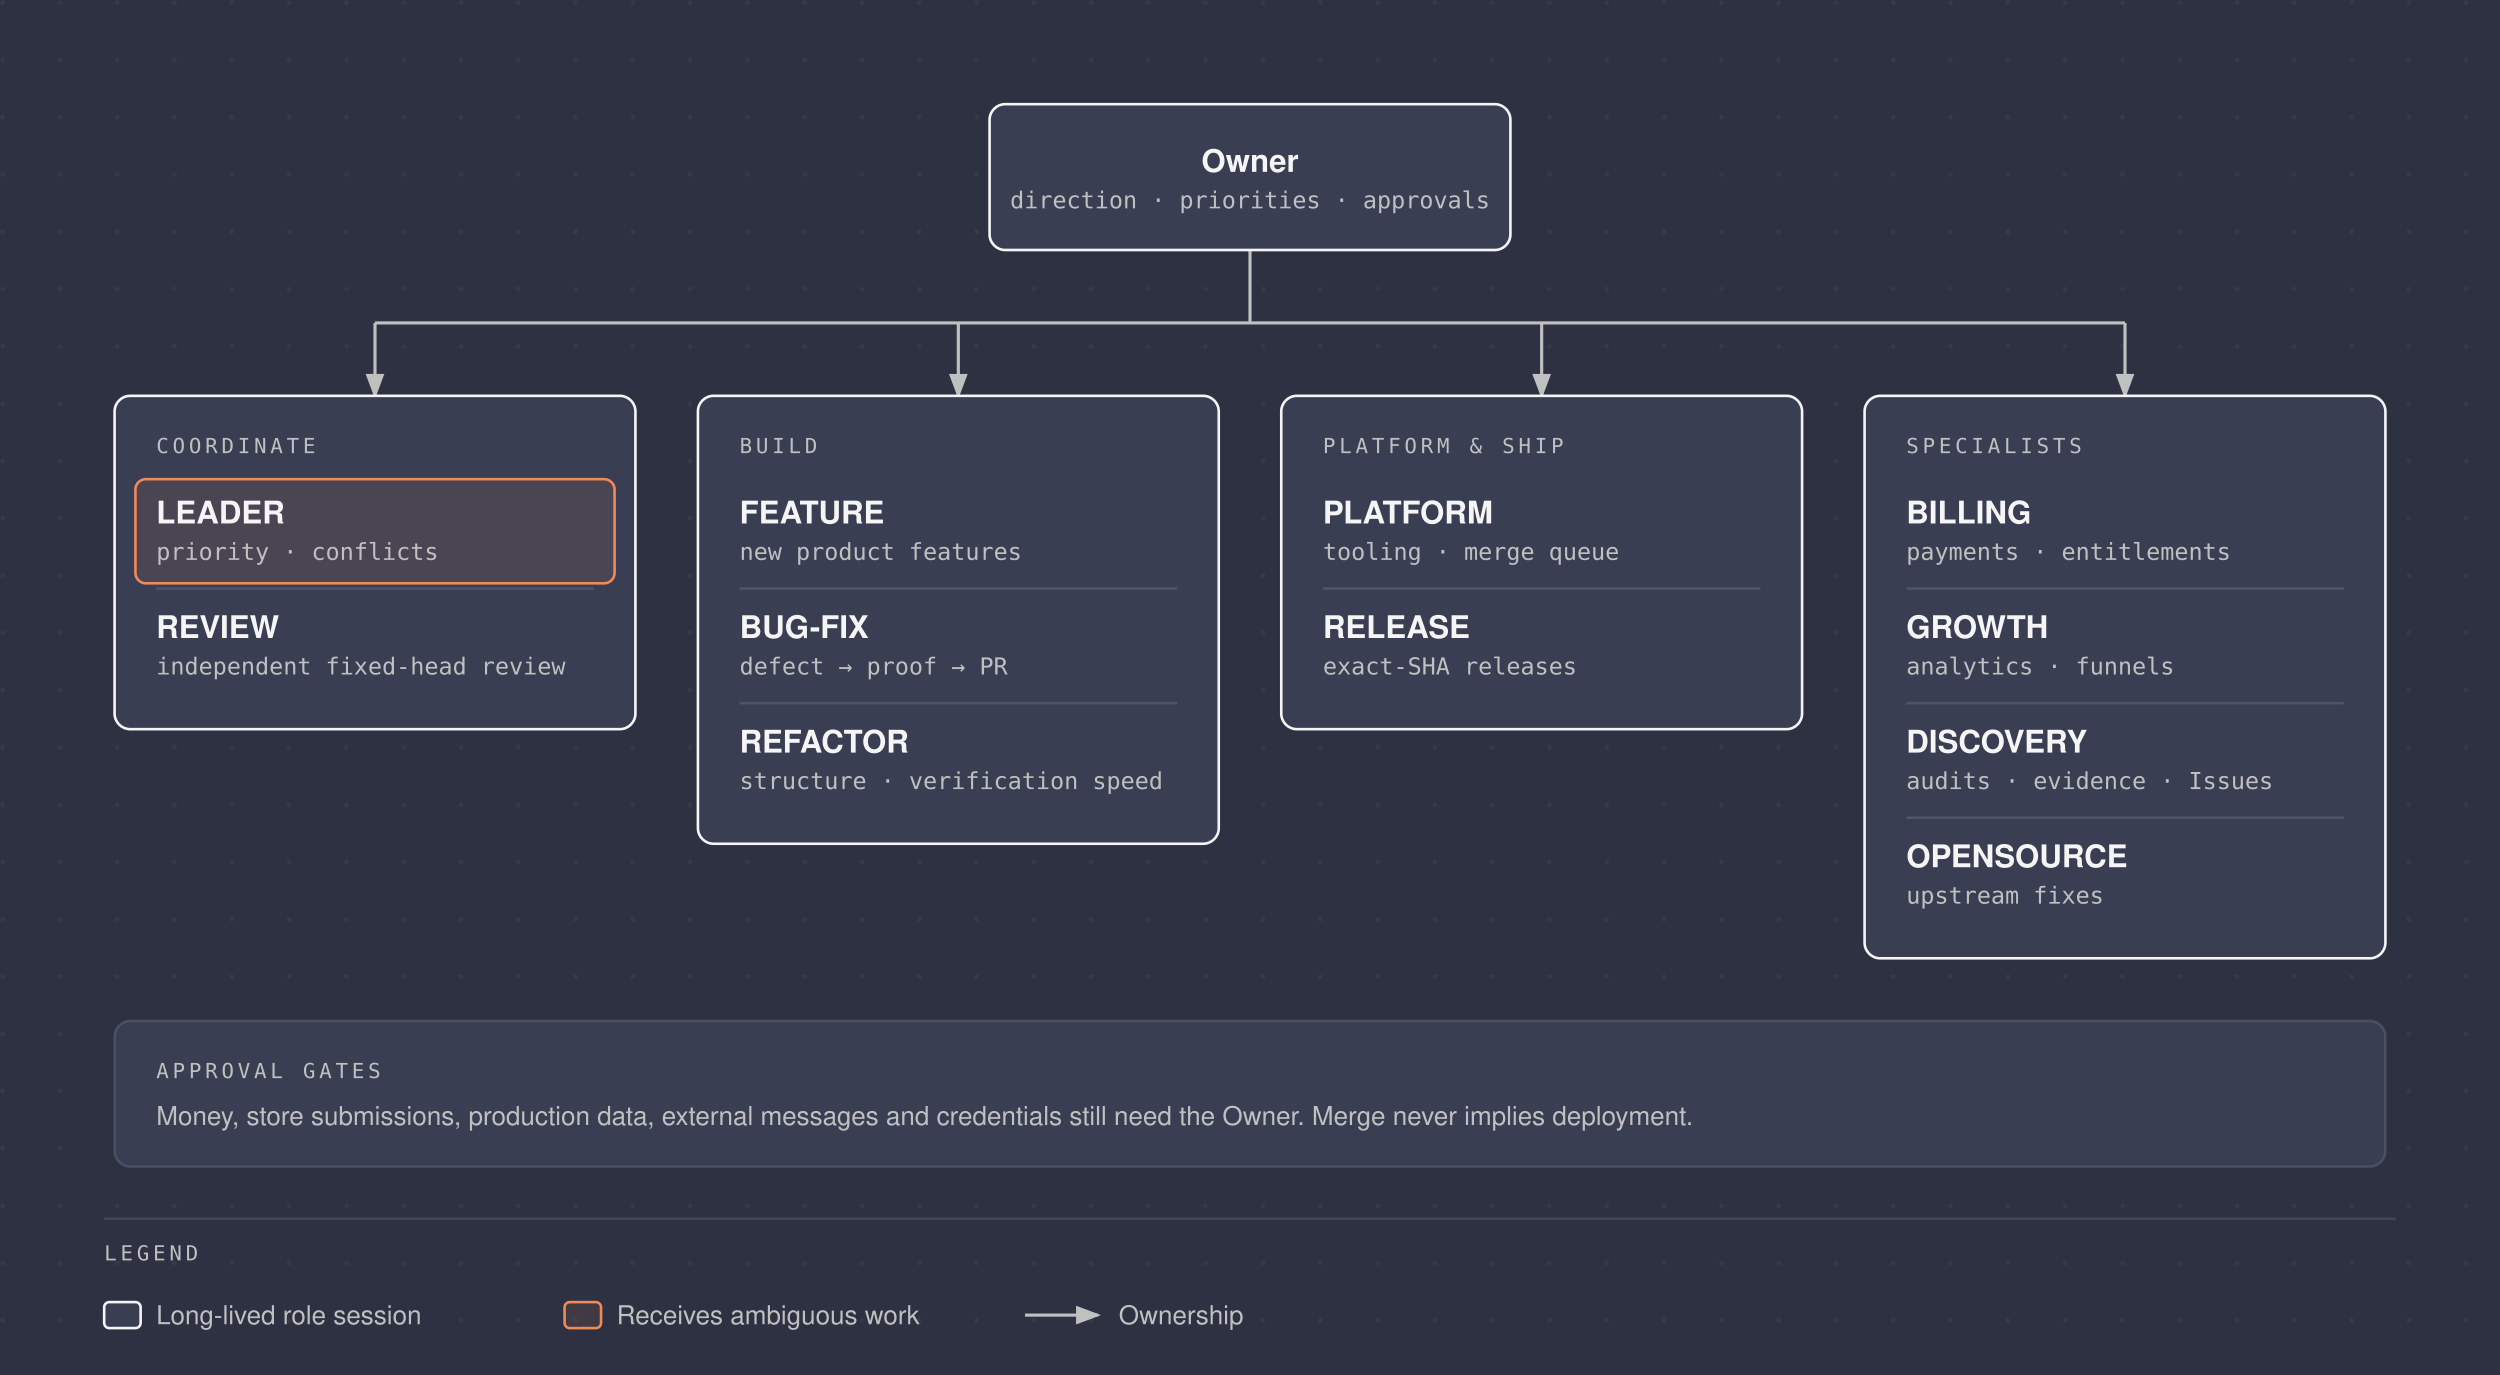
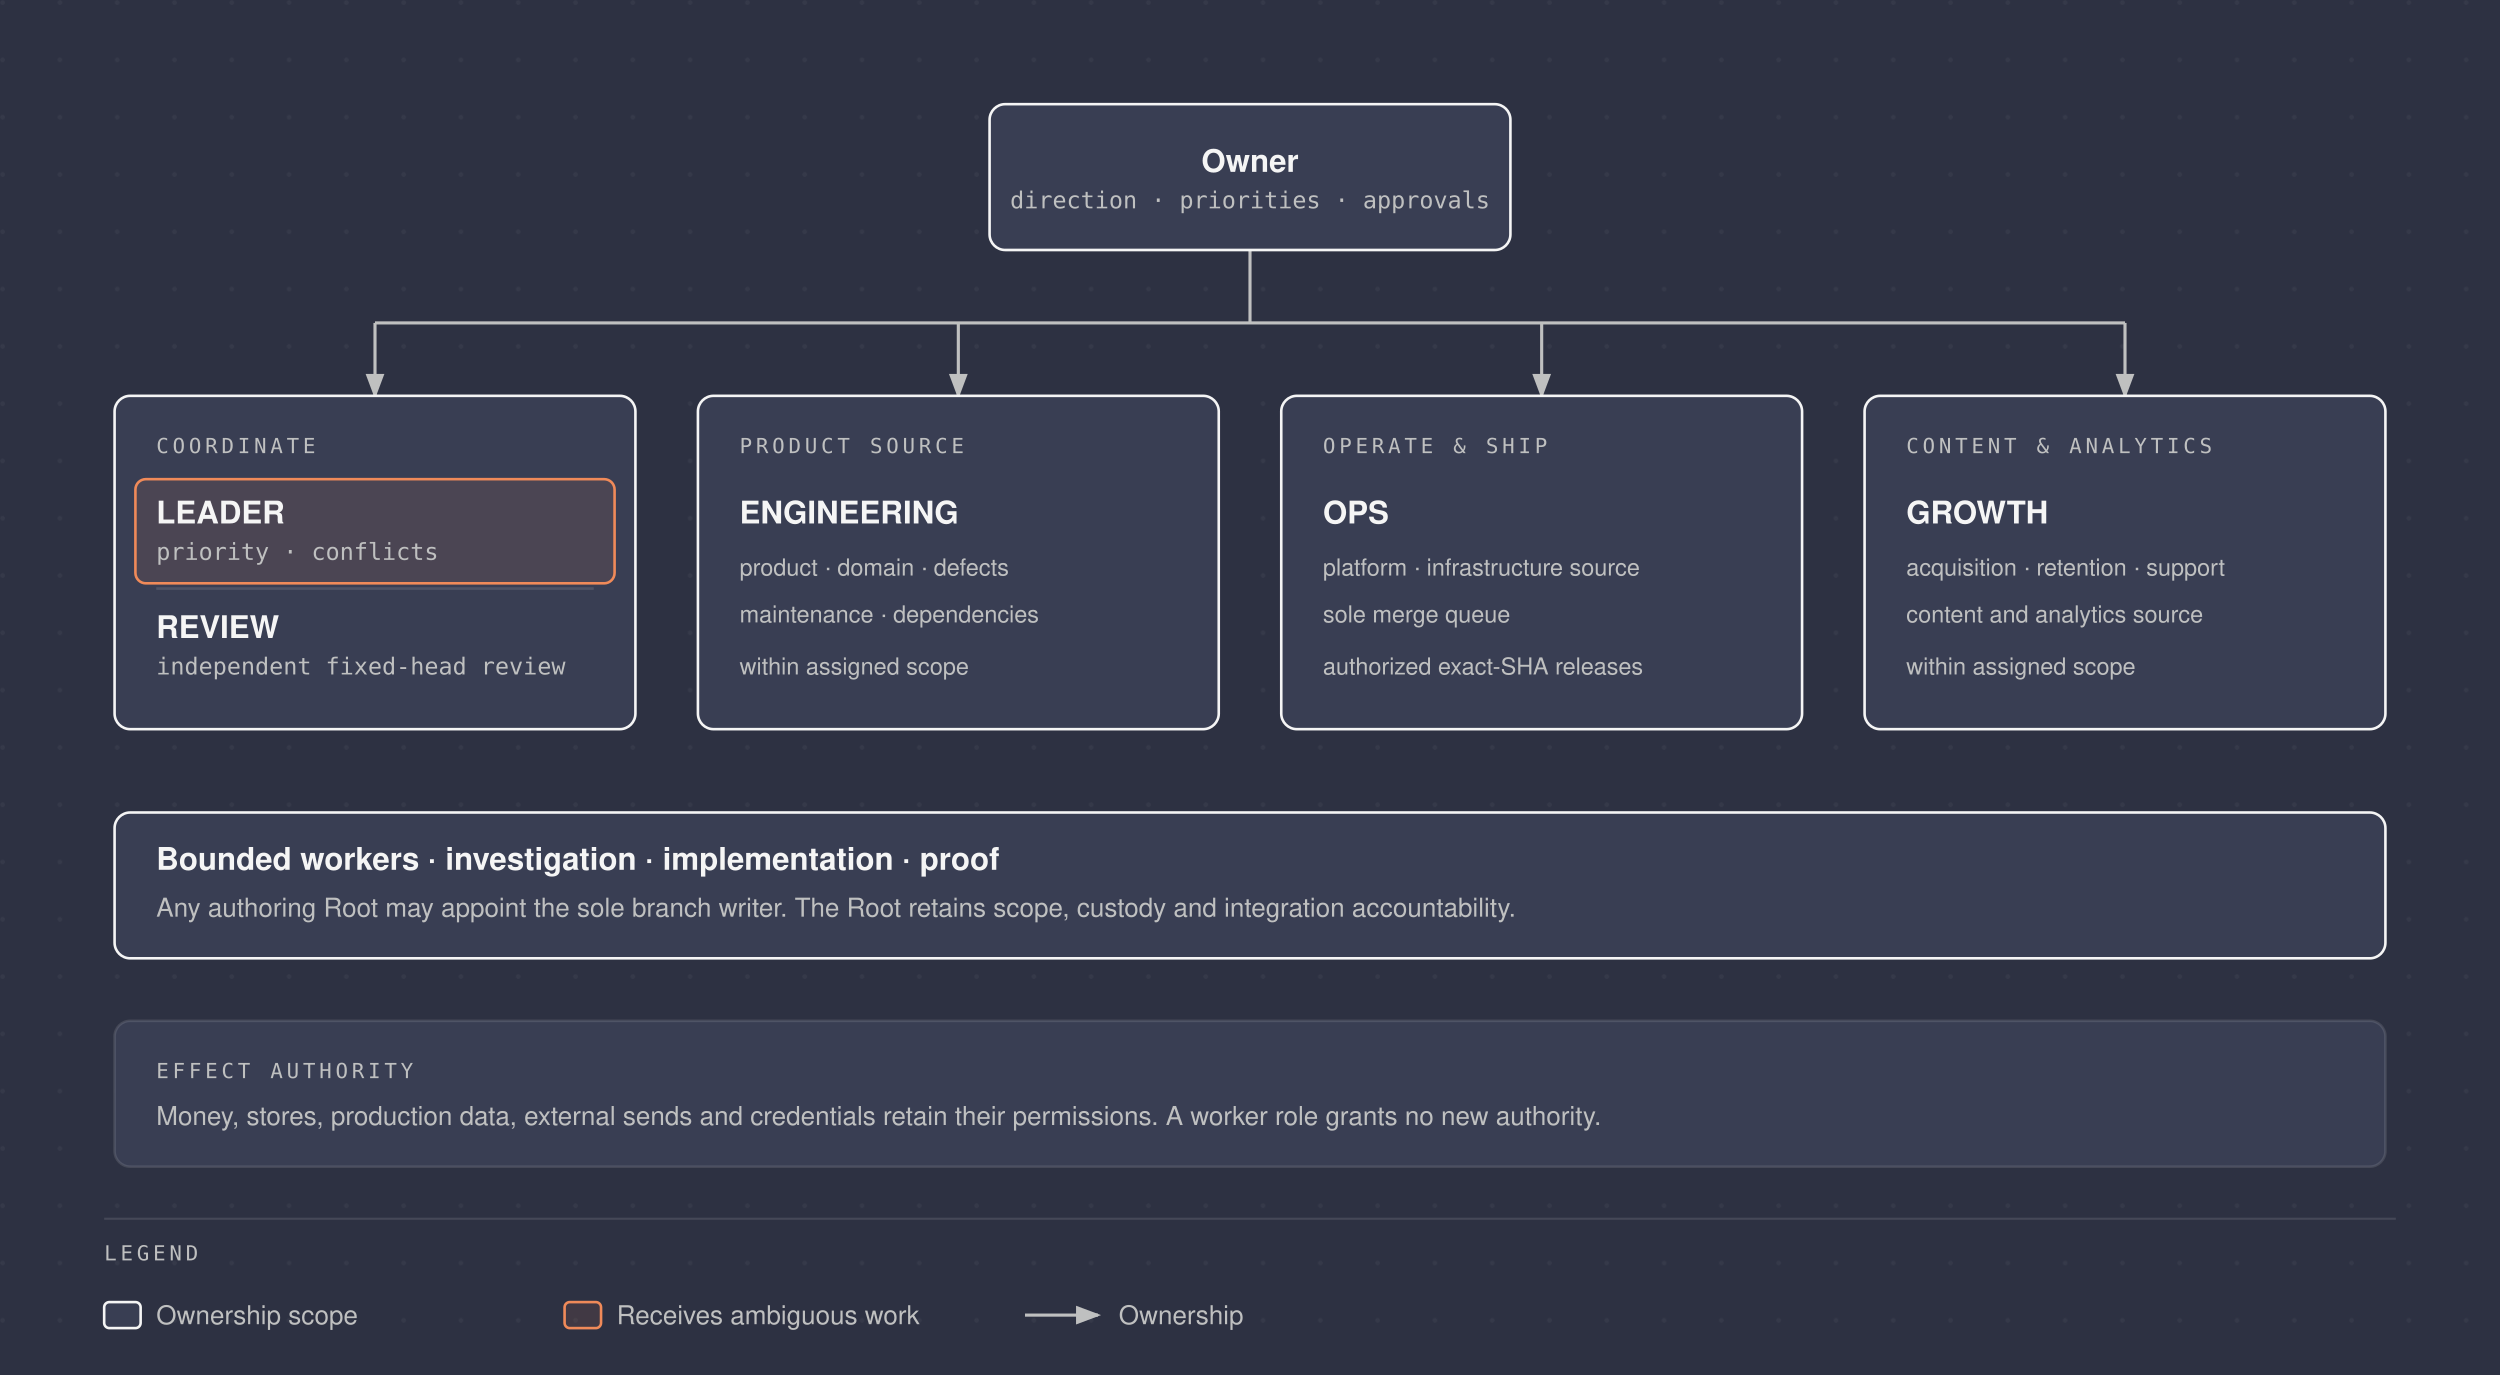
- <svg xmlns="http://www.w3.org/2000/svg" viewBox="0 0 960 528" role="img" aria-labelledby="role-sessions-title role-sessions-desc" id="roles-dark-root">
+ <svg xmlns="http://www.w3.org/2000/svg" viewBox="0 0 960 528" role="img" aria-labelledby="role-sessions-dark-title role-sessions-dark-desc" id="roles-dark-root">
  <defs>
    <style>#roles-dark-root { font-family: -apple-system, BlinkMacSystemFont, 'Segoe UI', Helvetica, Arial, sans-serif; color: #f5f5f5; }
      #roles-dark-root .diagram-container { width: 100%; overflow-x: auto; }
      @media print {
#roles-dark-root .diagram-container { overflow-x: visible; }
}</style>
    <pattern id="roles-dark-dots" width="22" height="22" patternUnits="userSpaceOnUse">
      <circle cx="1" cy="1" r="0.9" fill="#f5f5f5" fill-opacity="0.08" />
    </pattern>
    <marker id="roles-dark-arrow" markerWidth="8" markerHeight="6" refX="7" refY="3" orient="auto">
      <polygon points="0 0, 8 3, 0 6" fill="#bfc0c0" />
    </marker>
    <marker id="roles-dark-arrow-start" markerWidth="8" markerHeight="6" refX="1" refY="3" orient="auto">
      <polygon points="8 0, 0 3, 8 6" fill="#bfc0c0" />
    </marker>
    <marker id="roles-dark-arrow-accent" markerWidth="8" markerHeight="6" refX="7" refY="3" orient="auto">
      <polygon points="0 0, 8 3, 0 6" fill="#f08a59" />
    </marker>
  </defs>
  <rect width="100%" height="100%" fill="#2d3142" />
  <rect width="100%" height="100%" fill="url(#roles-dark-dots)" opacity="0.55" />
  <path d="M 480,96 V 124" fill="none" stroke="#bfc0c0" stroke-width="1.2" />
  <path d="M 144,124 H 816" fill="none" stroke="#bfc0c0" stroke-width="1.2" />
  <path d="M 144,124 V 152" fill="none" stroke="#bfc0c0" stroke-width="1.2" marker-end="url(#roles-dark-arrow)" />
  <path d="M 368,124 V 152" fill="none" stroke="#bfc0c0" stroke-width="1.2" marker-end="url(#roles-dark-arrow)" />
  <path d="M 592,124 V 152" fill="none" stroke="#bfc0c0" stroke-width="1.2" marker-end="url(#roles-dark-arrow)" />
  <path d="M 816,124 V 152" fill="none" stroke="#bfc0c0" stroke-width="1.2" marker-end="url(#roles-dark-arrow)" />
  <rect x="380" y="40" width="200" height="56" rx="6" fill="#393e53" stroke="#f5f5f5" stroke-width="1" />
  <text x="480.0" y="66.0" fill="#f5f5f5" font-size="12" font-weight="600" font-family="-apple-system, BlinkMacSystemFont, 'Segoe UI', Helvetica, Arial, sans-serif" text-anchor="middle">Owner</text>
  <text x="480.0" y="80.0" fill="#bfc0c0" font-size="9" font-weight="400" font-family="ui-monospace, SFMono-Regular, Menlo, Consolas, monospace" text-anchor="middle">direction · priorities · approvals</text>
  <rect x="44" y="152" width="200" height="128" rx="6" fill="#393e53" stroke="#f5f5f5" stroke-width="1" />
  <text x="60" y="174" fill="#bfc0c0" font-size="8" font-weight="500" font-family="ui-monospace, SFMono-Regular, Menlo, Consolas, monospace" text-anchor="start" letter-spacing="0.18em">COORDINATE</text>
  <rect x="52" y="184" width="184" height="40" rx="4" fill="#f08a59" stroke="#f08a59" stroke-width="1" fill-opacity="0.10" />
  <text x="60" y="201" fill="#f5f5f5" font-size="12" font-weight="600" font-family="-apple-system, BlinkMacSystemFont, 'Segoe UI', Helvetica, Arial, sans-serif" text-anchor="start">LEADER</text>
  <text x="60" y="215" fill="#bfc0c0" font-size="9" font-weight="400" font-family="ui-monospace, SFMono-Regular, Menlo, Consolas, monospace" text-anchor="start">priority · conflicts</text>
  <line x1="60" y1="226" x2="228" y2="226" stroke="#f5f5f5" stroke-width="1" stroke-opacity="0.12" />
  <text x="60" y="245" fill="#f5f5f5" font-size="12" font-weight="600" font-family="-apple-system, BlinkMacSystemFont, 'Segoe UI', Helvetica, Arial, sans-serif" text-anchor="start">REVIEW</text>
  <text x="60" y="259" fill="#bfc0c0" font-size="9" font-weight="400" font-family="ui-monospace, SFMono-Regular, Menlo, Consolas, monospace" text-anchor="start">independent fixed-head review</text>
-   <rect x="268" y="152" width="200" height="172" rx="6" fill="#393e53" stroke="#f5f5f5" stroke-width="1" />
-   <text x="284" y="174" fill="#bfc0c0" font-size="8" font-weight="500" font-family="ui-monospace, SFMono-Regular, Menlo, Consolas, monospace" text-anchor="start" letter-spacing="0.18em">BUILD</text>
-   <text x="284" y="201" fill="#f5f5f5" font-size="12" font-weight="600" font-family="-apple-system, BlinkMacSystemFont, 'Segoe UI', Helvetica, Arial, sans-serif" text-anchor="start">FEATURE</text>
-   <text x="284" y="215" fill="#bfc0c0" font-size="9" font-weight="400" font-family="ui-monospace, SFMono-Regular, Menlo, Consolas, monospace" text-anchor="start">new product features</text>
-   <line x1="284" y1="226" x2="452" y2="226" stroke="#f5f5f5" stroke-width="1" stroke-opacity="0.12" />
-   <text x="284" y="245" fill="#f5f5f5" font-size="12" font-weight="600" font-family="-apple-system, BlinkMacSystemFont, 'Segoe UI', Helvetica, Arial, sans-serif" text-anchor="start">BUG-FIX</text>
-   <text x="284" y="259" fill="#bfc0c0" font-size="9" font-weight="400" font-family="ui-monospace, SFMono-Regular, Menlo, Consolas, monospace" text-anchor="start">defect → proof → PR</text>
-   <line x1="284" y1="270" x2="452" y2="270" stroke="#f5f5f5" stroke-width="1" stroke-opacity="0.12" />
-   <text x="284" y="289" fill="#f5f5f5" font-size="12" font-weight="600" font-family="-apple-system, BlinkMacSystemFont, 'Segoe UI', Helvetica, Arial, sans-serif" text-anchor="start">REFACTOR</text>
-   <text x="284" y="303" fill="#bfc0c0" font-size="9" font-weight="400" font-family="ui-monospace, SFMono-Regular, Menlo, Consolas, monospace" text-anchor="start">structure · verification speed</text>
+   <rect x="268" y="152" width="200" height="128" rx="6" fill="#393e53" stroke="#f5f5f5" stroke-width="1" />
+   <text x="284" y="174" fill="#bfc0c0" font-size="8" font-weight="500" font-family="ui-monospace, SFMono-Regular, Menlo, Consolas, monospace" text-anchor="start" letter-spacing="0.18em">PRODUCT SOURCE</text>
+   <text x="284" y="201" fill="#f5f5f5" font-size="12" font-weight="600" font-family="-apple-system, BlinkMacSystemFont, 'Segoe UI', Helvetica, Arial, sans-serif" text-anchor="start">ENGINEERING</text>
+   <text x="284" y="221" fill="#bfc0c0" font-size="9" font-family="-apple-system, BlinkMacSystemFont, 'Segoe UI', Helvetica, Arial, sans-serif">product · domain · defects</text>
+   <text x="284" y="239" fill="#bfc0c0" font-size="9" font-family="-apple-system, BlinkMacSystemFont, 'Segoe UI', Helvetica, Arial, sans-serif">maintenance · dependencies</text>
+   <text x="284" y="259" fill="#bfc0c0" font-size="9" font-family="-apple-system, BlinkMacSystemFont, 'Segoe UI', Helvetica, Arial, sans-serif">within assigned scope</text>
  <rect x="492" y="152" width="200" height="128" rx="6" fill="#393e53" stroke="#f5f5f5" stroke-width="1" />
-   <text x="508" y="174" fill="#bfc0c0" font-size="8" font-weight="500" font-family="ui-monospace, SFMono-Regular, Menlo, Consolas, monospace" text-anchor="start" letter-spacing="0.18em">PLATFORM &amp; SHIP</text>
-   <text x="508" y="201" fill="#f5f5f5" font-size="12" font-weight="600" font-family="-apple-system, BlinkMacSystemFont, 'Segoe UI', Helvetica, Arial, sans-serif" text-anchor="start">PLATFORM</text>
-   <text x="508" y="215" fill="#bfc0c0" font-size="9" font-weight="400" font-family="ui-monospace, SFMono-Regular, Menlo, Consolas, monospace" text-anchor="start">tooling · merge queue</text>
-   <line x1="508" y1="226" x2="676" y2="226" stroke="#f5f5f5" stroke-width="1" stroke-opacity="0.12" />
-   <text x="508" y="245" fill="#f5f5f5" font-size="12" font-weight="600" font-family="-apple-system, BlinkMacSystemFont, 'Segoe UI', Helvetica, Arial, sans-serif" text-anchor="start">RELEASE</text>
-   <text x="508" y="259" fill="#bfc0c0" font-size="9" font-weight="400" font-family="ui-monospace, SFMono-Regular, Menlo, Consolas, monospace" text-anchor="start">exact-SHA releases</text>
-   <rect x="716" y="152" width="200" height="216" rx="6" fill="#393e53" stroke="#f5f5f5" stroke-width="1" />
-   <text x="732" y="174" fill="#bfc0c0" font-size="8" font-weight="500" font-family="ui-monospace, SFMono-Regular, Menlo, Consolas, monospace" text-anchor="start" letter-spacing="0.18em">SPECIALISTS</text>
-   <text x="732" y="201" fill="#f5f5f5" font-size="12" font-weight="600" font-family="-apple-system, BlinkMacSystemFont, 'Segoe UI', Helvetica, Arial, sans-serif" text-anchor="start">BILLING</text>
-   <text x="732" y="215" fill="#bfc0c0" font-size="9" font-weight="400" font-family="ui-monospace, SFMono-Regular, Menlo, Consolas, monospace" text-anchor="start">payments · entitlements</text>
-   <line x1="732" y1="226" x2="900" y2="226" stroke="#f5f5f5" stroke-width="1" stroke-opacity="0.12" />
-   <text x="732" y="245" fill="#f5f5f5" font-size="12" font-weight="600" font-family="-apple-system, BlinkMacSystemFont, 'Segoe UI', Helvetica, Arial, sans-serif" text-anchor="start">GROWTH</text>
-   <text x="732" y="259" fill="#bfc0c0" font-size="9" font-weight="400" font-family="ui-monospace, SFMono-Regular, Menlo, Consolas, monospace" text-anchor="start">analytics · funnels</text>
-   <line x1="732" y1="270" x2="900" y2="270" stroke="#f5f5f5" stroke-width="1" stroke-opacity="0.12" />
-   <text x="732" y="289" fill="#f5f5f5" font-size="12" font-weight="600" font-family="-apple-system, BlinkMacSystemFont, 'Segoe UI', Helvetica, Arial, sans-serif" text-anchor="start">DISCOVERY</text>
-   <text x="732" y="303" fill="#bfc0c0" font-size="9" font-weight="400" font-family="ui-monospace, SFMono-Regular, Menlo, Consolas, monospace" text-anchor="start">audits · evidence · Issues</text>
-   <line x1="732" y1="314" x2="900" y2="314" stroke="#f5f5f5" stroke-width="1" stroke-opacity="0.12" />
-   <text x="732" y="333" fill="#f5f5f5" font-size="12" font-weight="600" font-family="-apple-system, BlinkMacSystemFont, 'Segoe UI', Helvetica, Arial, sans-serif" text-anchor="start">OPENSOURCE</text>
-   <text x="732" y="347" fill="#bfc0c0" font-size="9" font-weight="400" font-family="ui-monospace, SFMono-Regular, Menlo, Consolas, monospace" text-anchor="start">upstream fixes</text>
+   <text x="508" y="174" fill="#bfc0c0" font-size="8" font-weight="500" font-family="ui-monospace, SFMono-Regular, Menlo, Consolas, monospace" text-anchor="start" letter-spacing="0.18em">OPERATE &amp; SHIP</text>
+   <text x="508" y="201" fill="#f5f5f5" font-size="12" font-weight="600" font-family="-apple-system, BlinkMacSystemFont, 'Segoe UI', Helvetica, Arial, sans-serif" text-anchor="start">OPS</text>
+   <text x="508" y="221" fill="#bfc0c0" font-size="9" font-family="-apple-system, BlinkMacSystemFont, 'Segoe UI', Helvetica, Arial, sans-serif">platform · infrastructure source</text>
+   <text x="508" y="239" fill="#bfc0c0" font-size="9" font-family="-apple-system, BlinkMacSystemFont, 'Segoe UI', Helvetica, Arial, sans-serif">sole merge queue</text>
+   <text x="508" y="259" fill="#bfc0c0" font-size="9" font-family="-apple-system, BlinkMacSystemFont, 'Segoe UI', Helvetica, Arial, sans-serif">authorized exact-SHA releases</text>
+   <rect x="716" y="152" width="200" height="128" rx="6" fill="#393e53" stroke="#f5f5f5" stroke-width="1" />
+   <text x="732" y="174" fill="#bfc0c0" font-size="8" font-weight="500" font-family="ui-monospace, SFMono-Regular, Menlo, Consolas, monospace" text-anchor="start" letter-spacing="0.18em">CONTENT &amp; ANALYTICS</text>
+   <text x="732" y="201" fill="#f5f5f5" font-size="12" font-weight="600" font-family="-apple-system, BlinkMacSystemFont, 'Segoe UI', Helvetica, Arial, sans-serif" text-anchor="start">GROWTH</text>
+   <text x="732" y="221" fill="#bfc0c0" font-size="9" font-family="-apple-system, BlinkMacSystemFont, 'Segoe UI', Helvetica, Arial, sans-serif">acquisition · retention · support</text>
+   <text x="732" y="239" fill="#bfc0c0" font-size="9" font-family="-apple-system, BlinkMacSystemFont, 'Segoe UI', Helvetica, Arial, sans-serif">content and analytics source</text>
+   <text x="732" y="259" fill="#bfc0c0" font-size="9" font-family="-apple-system, BlinkMacSystemFont, 'Segoe UI', Helvetica, Arial, sans-serif">within assigned scope</text>
+   <rect x="44" y="312" width="872" height="56" rx="6" fill="#393e53" stroke="#f5f5f5" stroke-width="1" />
+   <text x="60" y="334" fill="#f5f5f5" font-size="12" font-weight="600" font-family="-apple-system, BlinkMacSystemFont, 'Segoe UI', Helvetica, Arial, sans-serif">Bounded workers · investigation · implementation · proof</text>
+   <text x="60" y="352" fill="#bfc0c0" font-size="10" font-family="-apple-system, BlinkMacSystemFont, 'Segoe UI', Helvetica, Arial, sans-serif">Any authoring Root may appoint the sole branch writer. The Root retains scope, custody and integration accountability.</text>
  <rect x="44" y="392" width="872" height="56" rx="6" fill="#393e53" stroke="#f5f5f5" stroke-width="1" stroke-opacity="0.12" />
-   <text x="60" y="414" fill="#bfc0c0" font-size="8" font-weight="500" font-family="ui-monospace, SFMono-Regular, Menlo, Consolas, monospace" text-anchor="start" letter-spacing="0.18em">APPROVAL GATES</text>
-   <text x="60" y="432" fill="#bfc0c0" font-size="10" font-weight="400" font-family="-apple-system, BlinkMacSystemFont, 'Segoe UI', Helvetica, Arial, sans-serif" text-anchor="start">Money, store submissions, production data, external messages and credentials still need the Owner. Merge never implies deployment.</text>
+   <text x="60" y="414" fill="#bfc0c0" font-size="8" font-weight="500" font-family="ui-monospace, SFMono-Regular, Menlo, Consolas, monospace" text-anchor="start" letter-spacing="0.18em">EFFECT AUTHORITY</text>
+   <text x="60" y="432" fill="#bfc0c0" font-size="10" font-family="-apple-system, BlinkMacSystemFont, 'Segoe UI', Helvetica, Arial, sans-serif">Money, stores, production data, external sends and credentials retain their permissions. A worker role grants no new authority.</text>
  <line x1="40" y1="468" x2="920" y2="468" stroke="#f5f5f5" stroke-width="0.8" stroke-opacity="0.12" />
  <text x="40" y="484" fill="#bfc0c0" font-size="8" font-weight="500" font-family="ui-monospace, SFMono-Regular, Menlo, Consolas, monospace" text-anchor="start" letter-spacing="0.18em">LEGEND</text>
  <rect x="40" y="500" width="14" height="10" rx="2" fill="#393e53" stroke="#f5f5f5" stroke-width="1" />
-   <text x="60" y="508.5" fill="#bfc0c0" font-size="10" font-weight="400" font-family="-apple-system, BlinkMacSystemFont, 'Segoe UI', Helvetica, Arial, sans-serif" text-anchor="start">Long-lived role session</text>
+   <text x="60" y="508.5" fill="#bfc0c0" font-size="10" font-weight="400" font-family="-apple-system, BlinkMacSystemFont, 'Segoe UI', Helvetica, Arial, sans-serif" text-anchor="start">Ownership scope</text>
  <rect x="216.8" y="500" width="14" height="10" rx="2" fill="#f08a59" stroke="#f08a59" stroke-width="1" fill-opacity="0.10" />
  <text x="236.8" y="508.5" fill="#bfc0c0" font-size="10" font-weight="400" font-family="-apple-system, BlinkMacSystemFont, 'Segoe UI', Helvetica, Arial, sans-serif" text-anchor="start">Receives ambiguous work</text>
  <path d="M 393.6,505 H 421.6" fill="none" stroke="#bfc0c0" stroke-width="1.2" marker-end="url(#roles-dark-arrow)" />
  <text x="429.6" y="508.5" fill="#bfc0c0" font-size="10" font-weight="400" font-family="-apple-system, BlinkMacSystemFont, 'Segoe UI', Helvetica, Arial, sans-serif" text-anchor="start">Ownership</text>
</svg>
